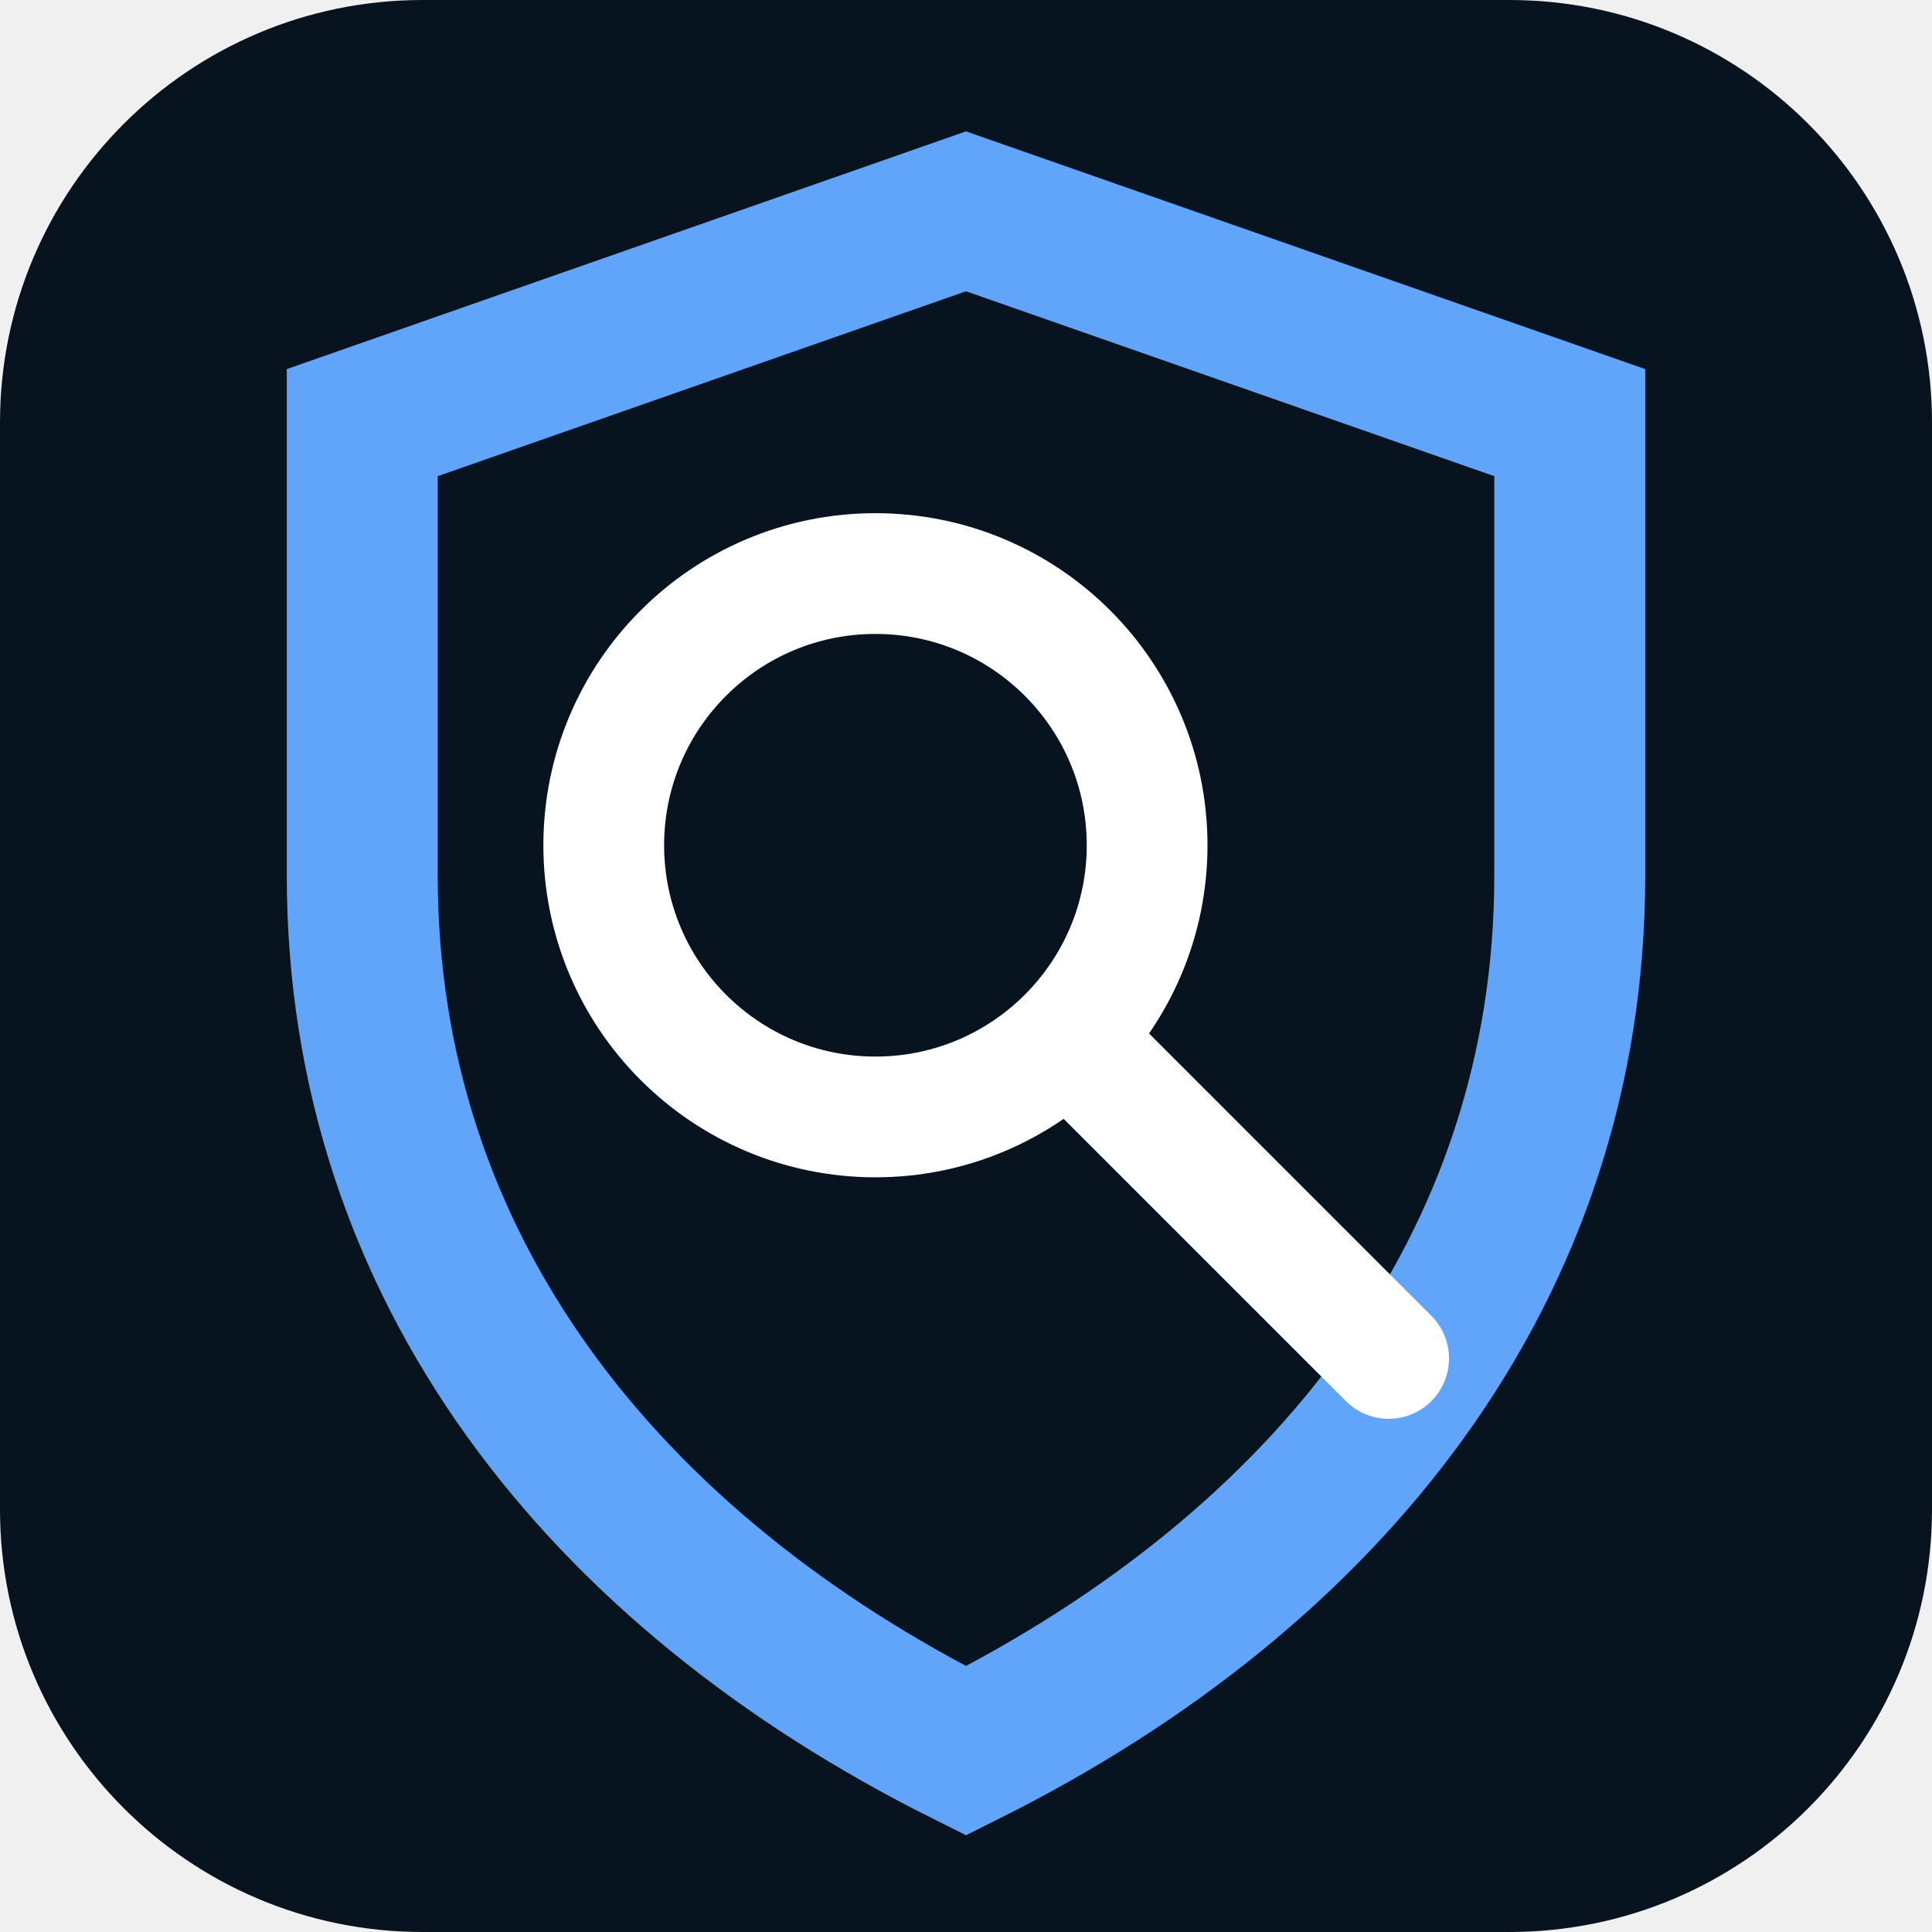
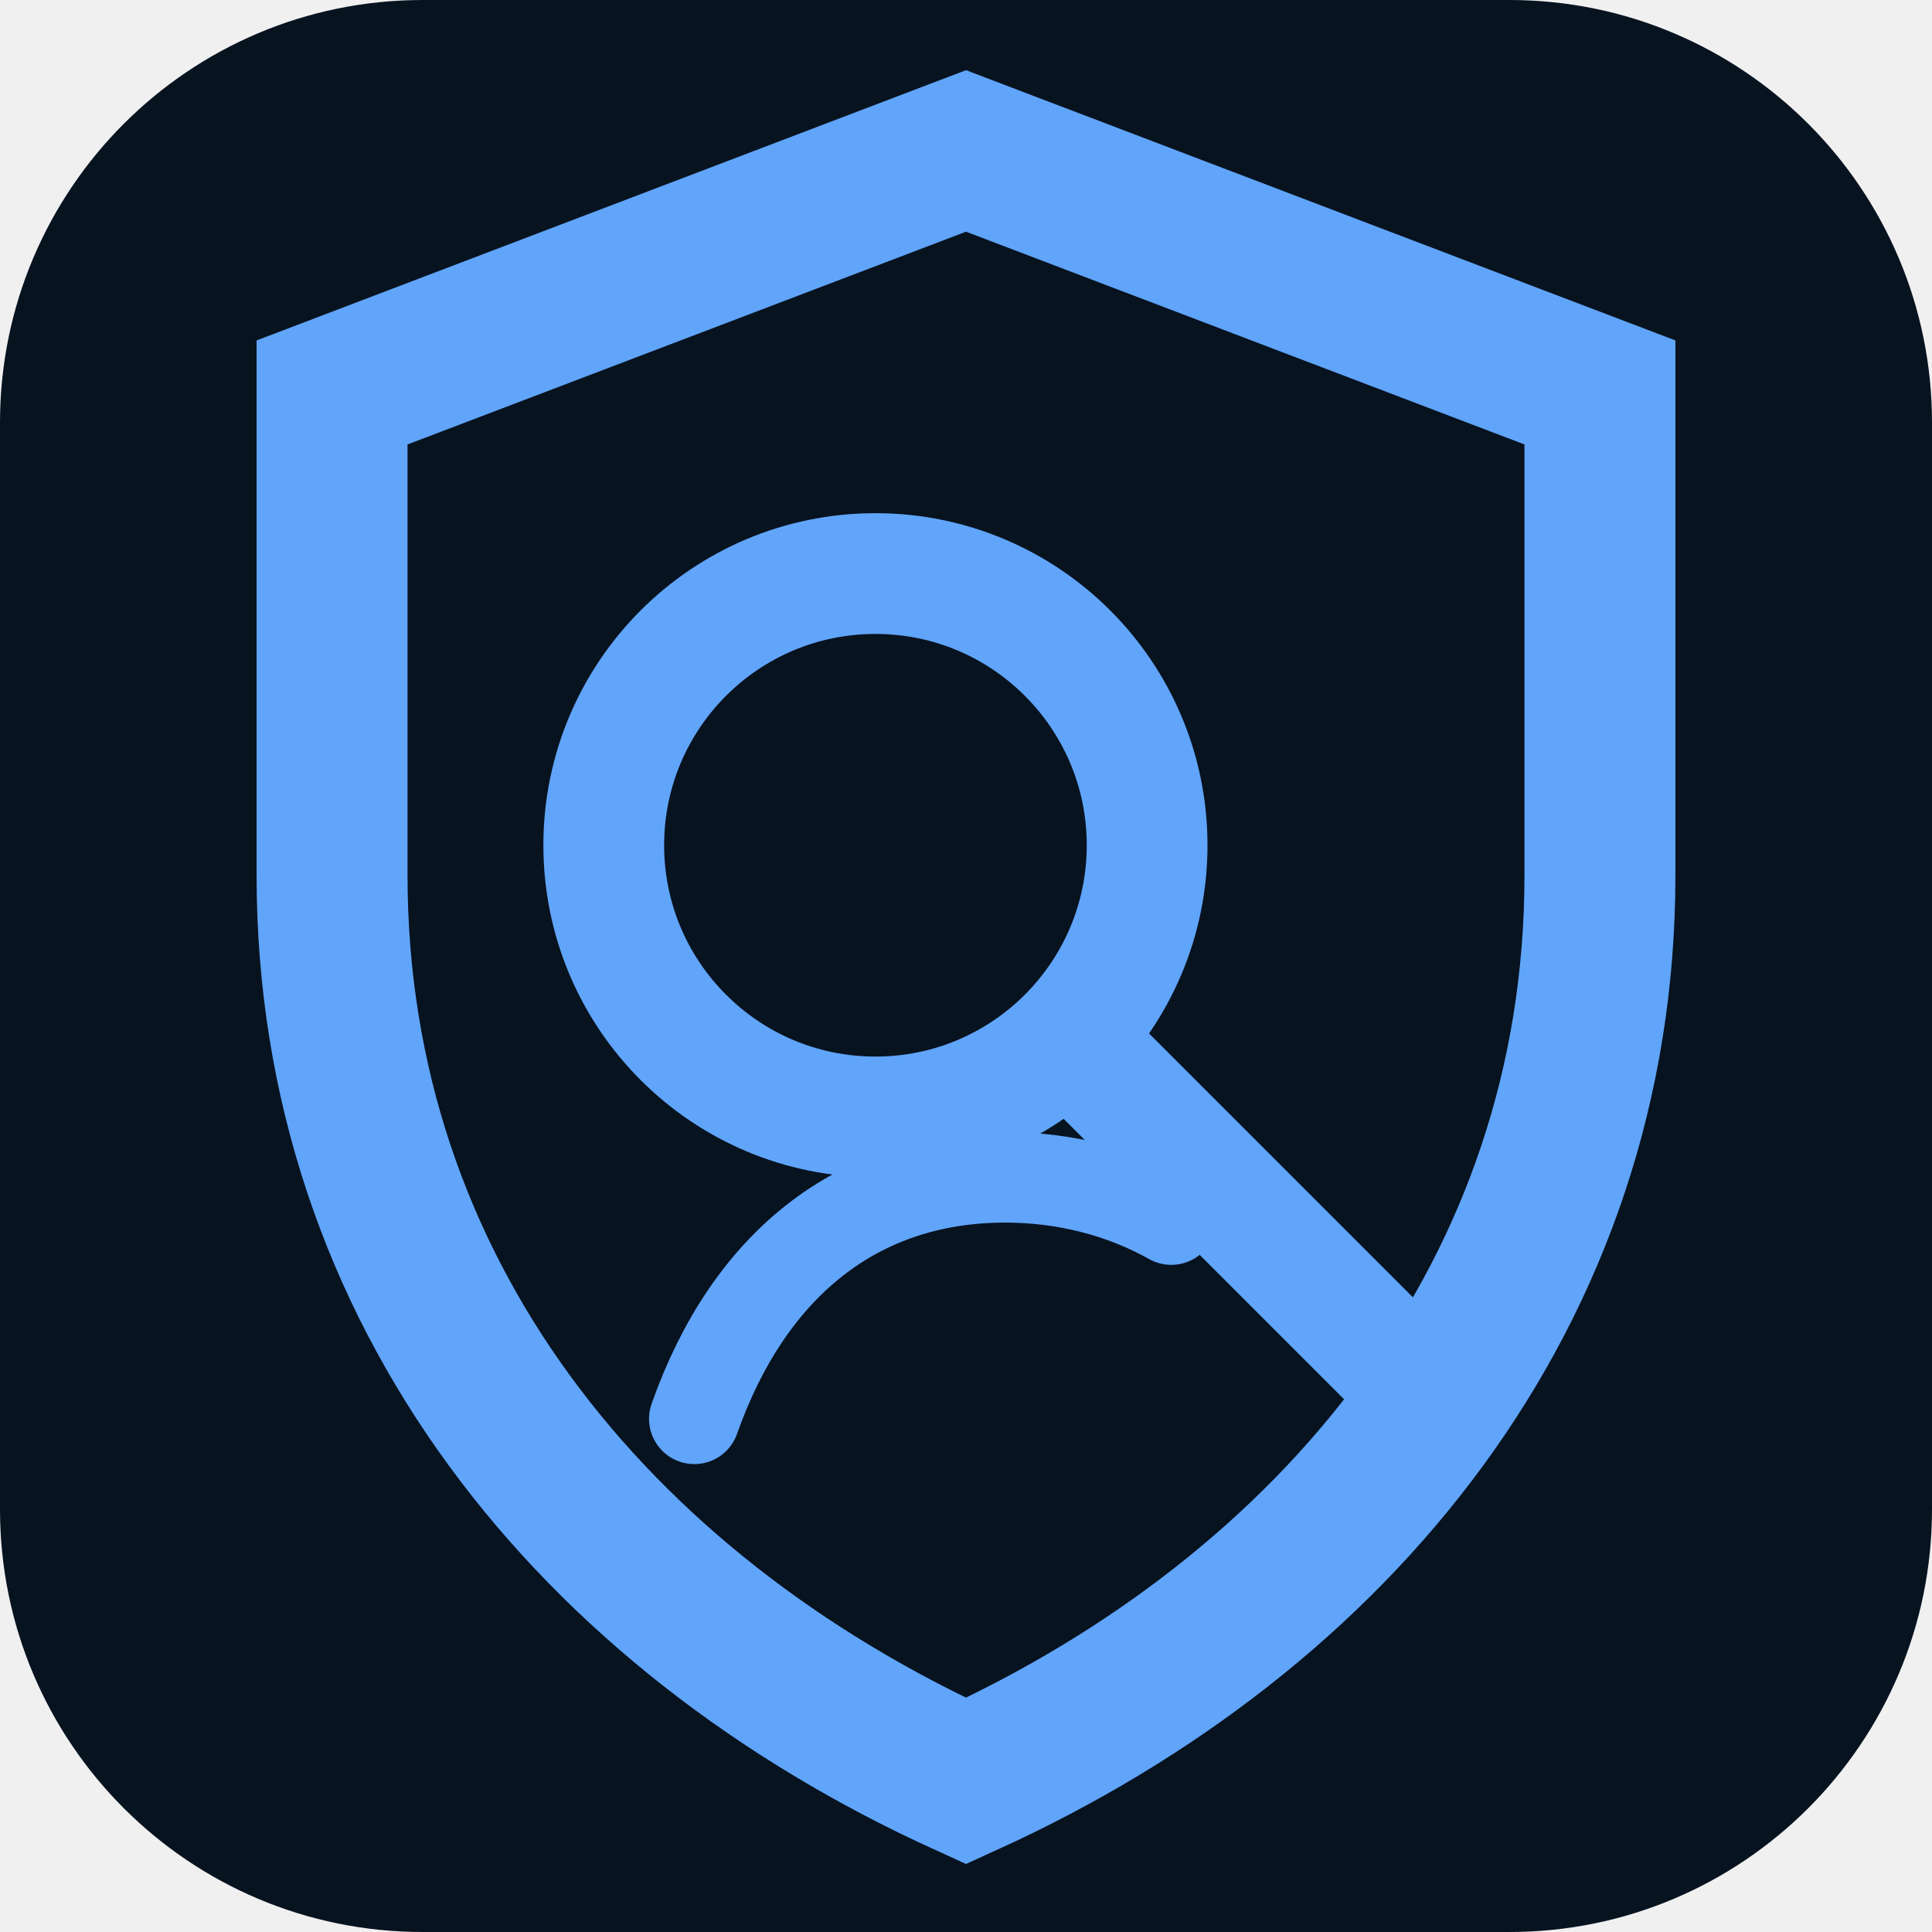
<svg xmlns="http://www.w3.org/2000/svg" viewBox="0 0 64 64">
  <rect width="64" height="64" rx="14" fill="#081320" />
-   <path d="M32 7 52 14v15c0 13-8 23-20 29C20 52 12 42 12 29V14L32 7Z" fill="none" stroke="#60A5FA" stroke-width="5" />
-   <circle cx="29" cy="28" r="9" fill="none" stroke="#fff" stroke-width="4" />
-   <path d="m36 35 10 10" stroke="#fff" stroke-width="4" stroke-linecap="round" />
+   <path d="M32 5 53 13v16c0 13.8-8.7 24.4-21 30C19.7 53.4 11 42.8 11 29V13L32 5Z" fill="none" stroke="#60A5FA" stroke-width="5" />
+   <circle cx="29" cy="28" r="9" fill="none" stroke="#60A5FA" stroke-width="4" />
+   <path d="m36 35 10 10" fill="none" stroke="#60A5FA" stroke-linecap="round" stroke-width="4" />
+   <path d="M23 47c1.8-5.1 5.4-8 10.3-8 2 0 3.9.5 5.5 1.4" fill="none" stroke="#60A5FA" stroke-linecap="round" stroke-width="3" />
</svg>
